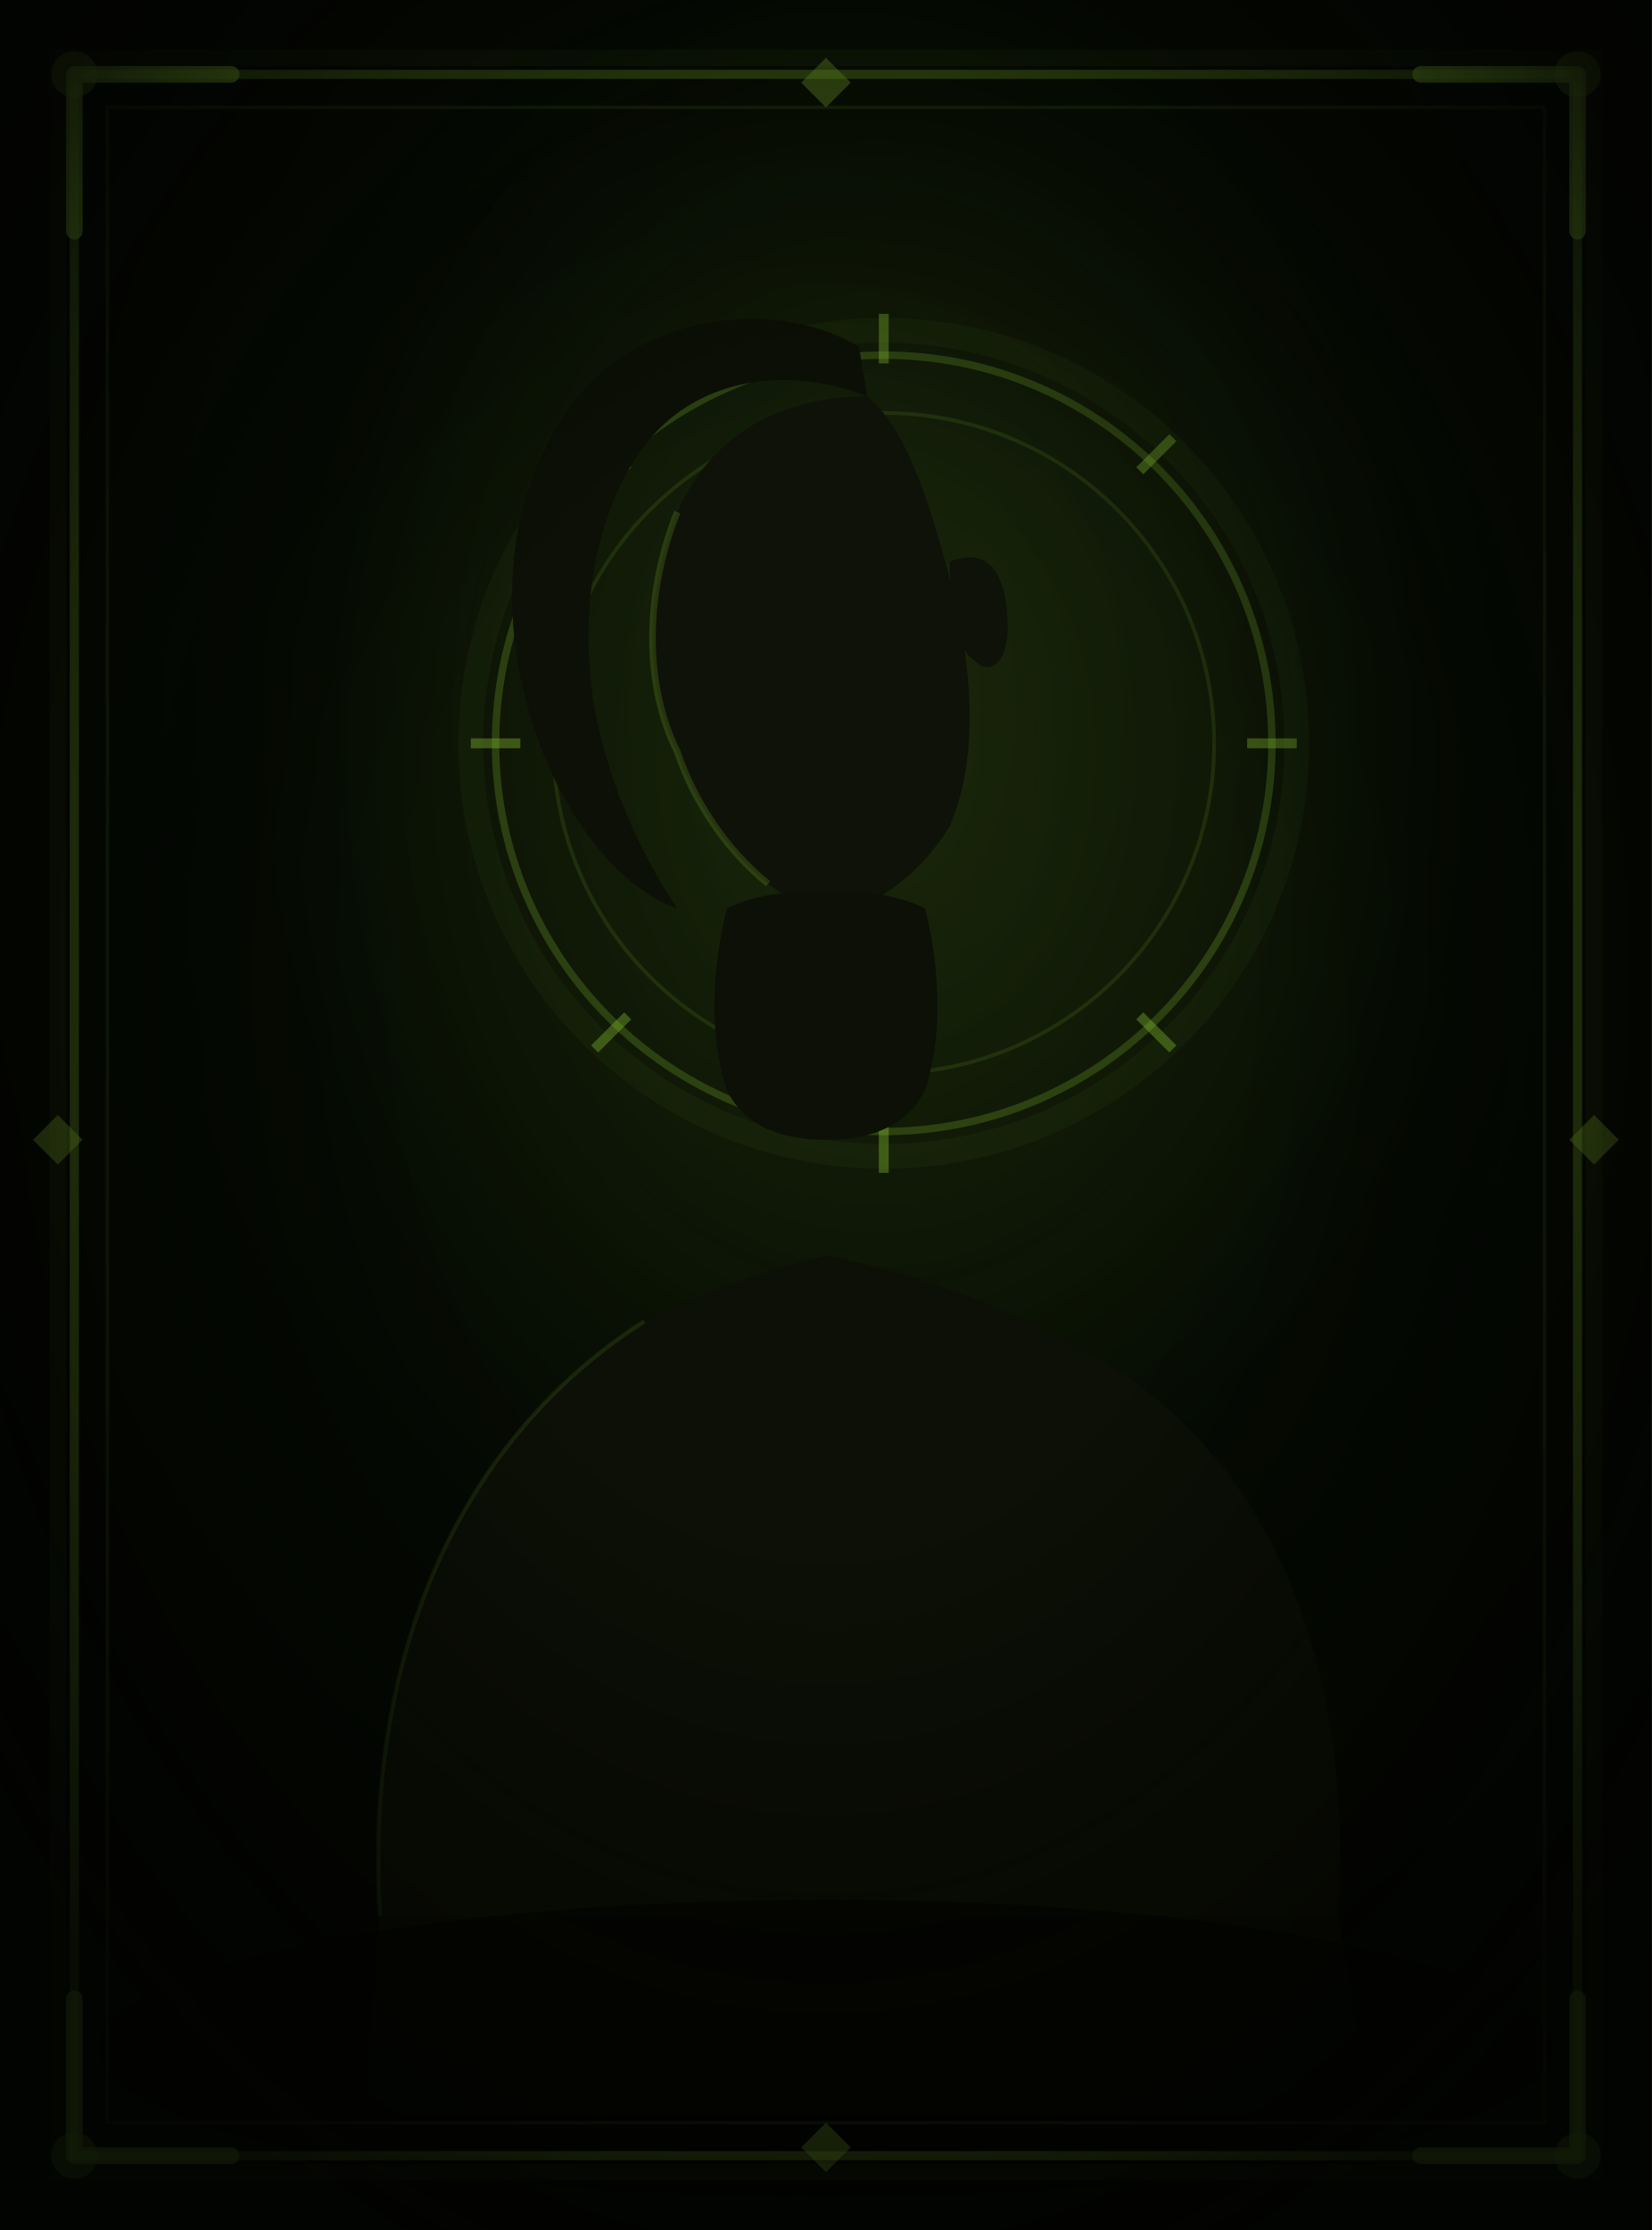
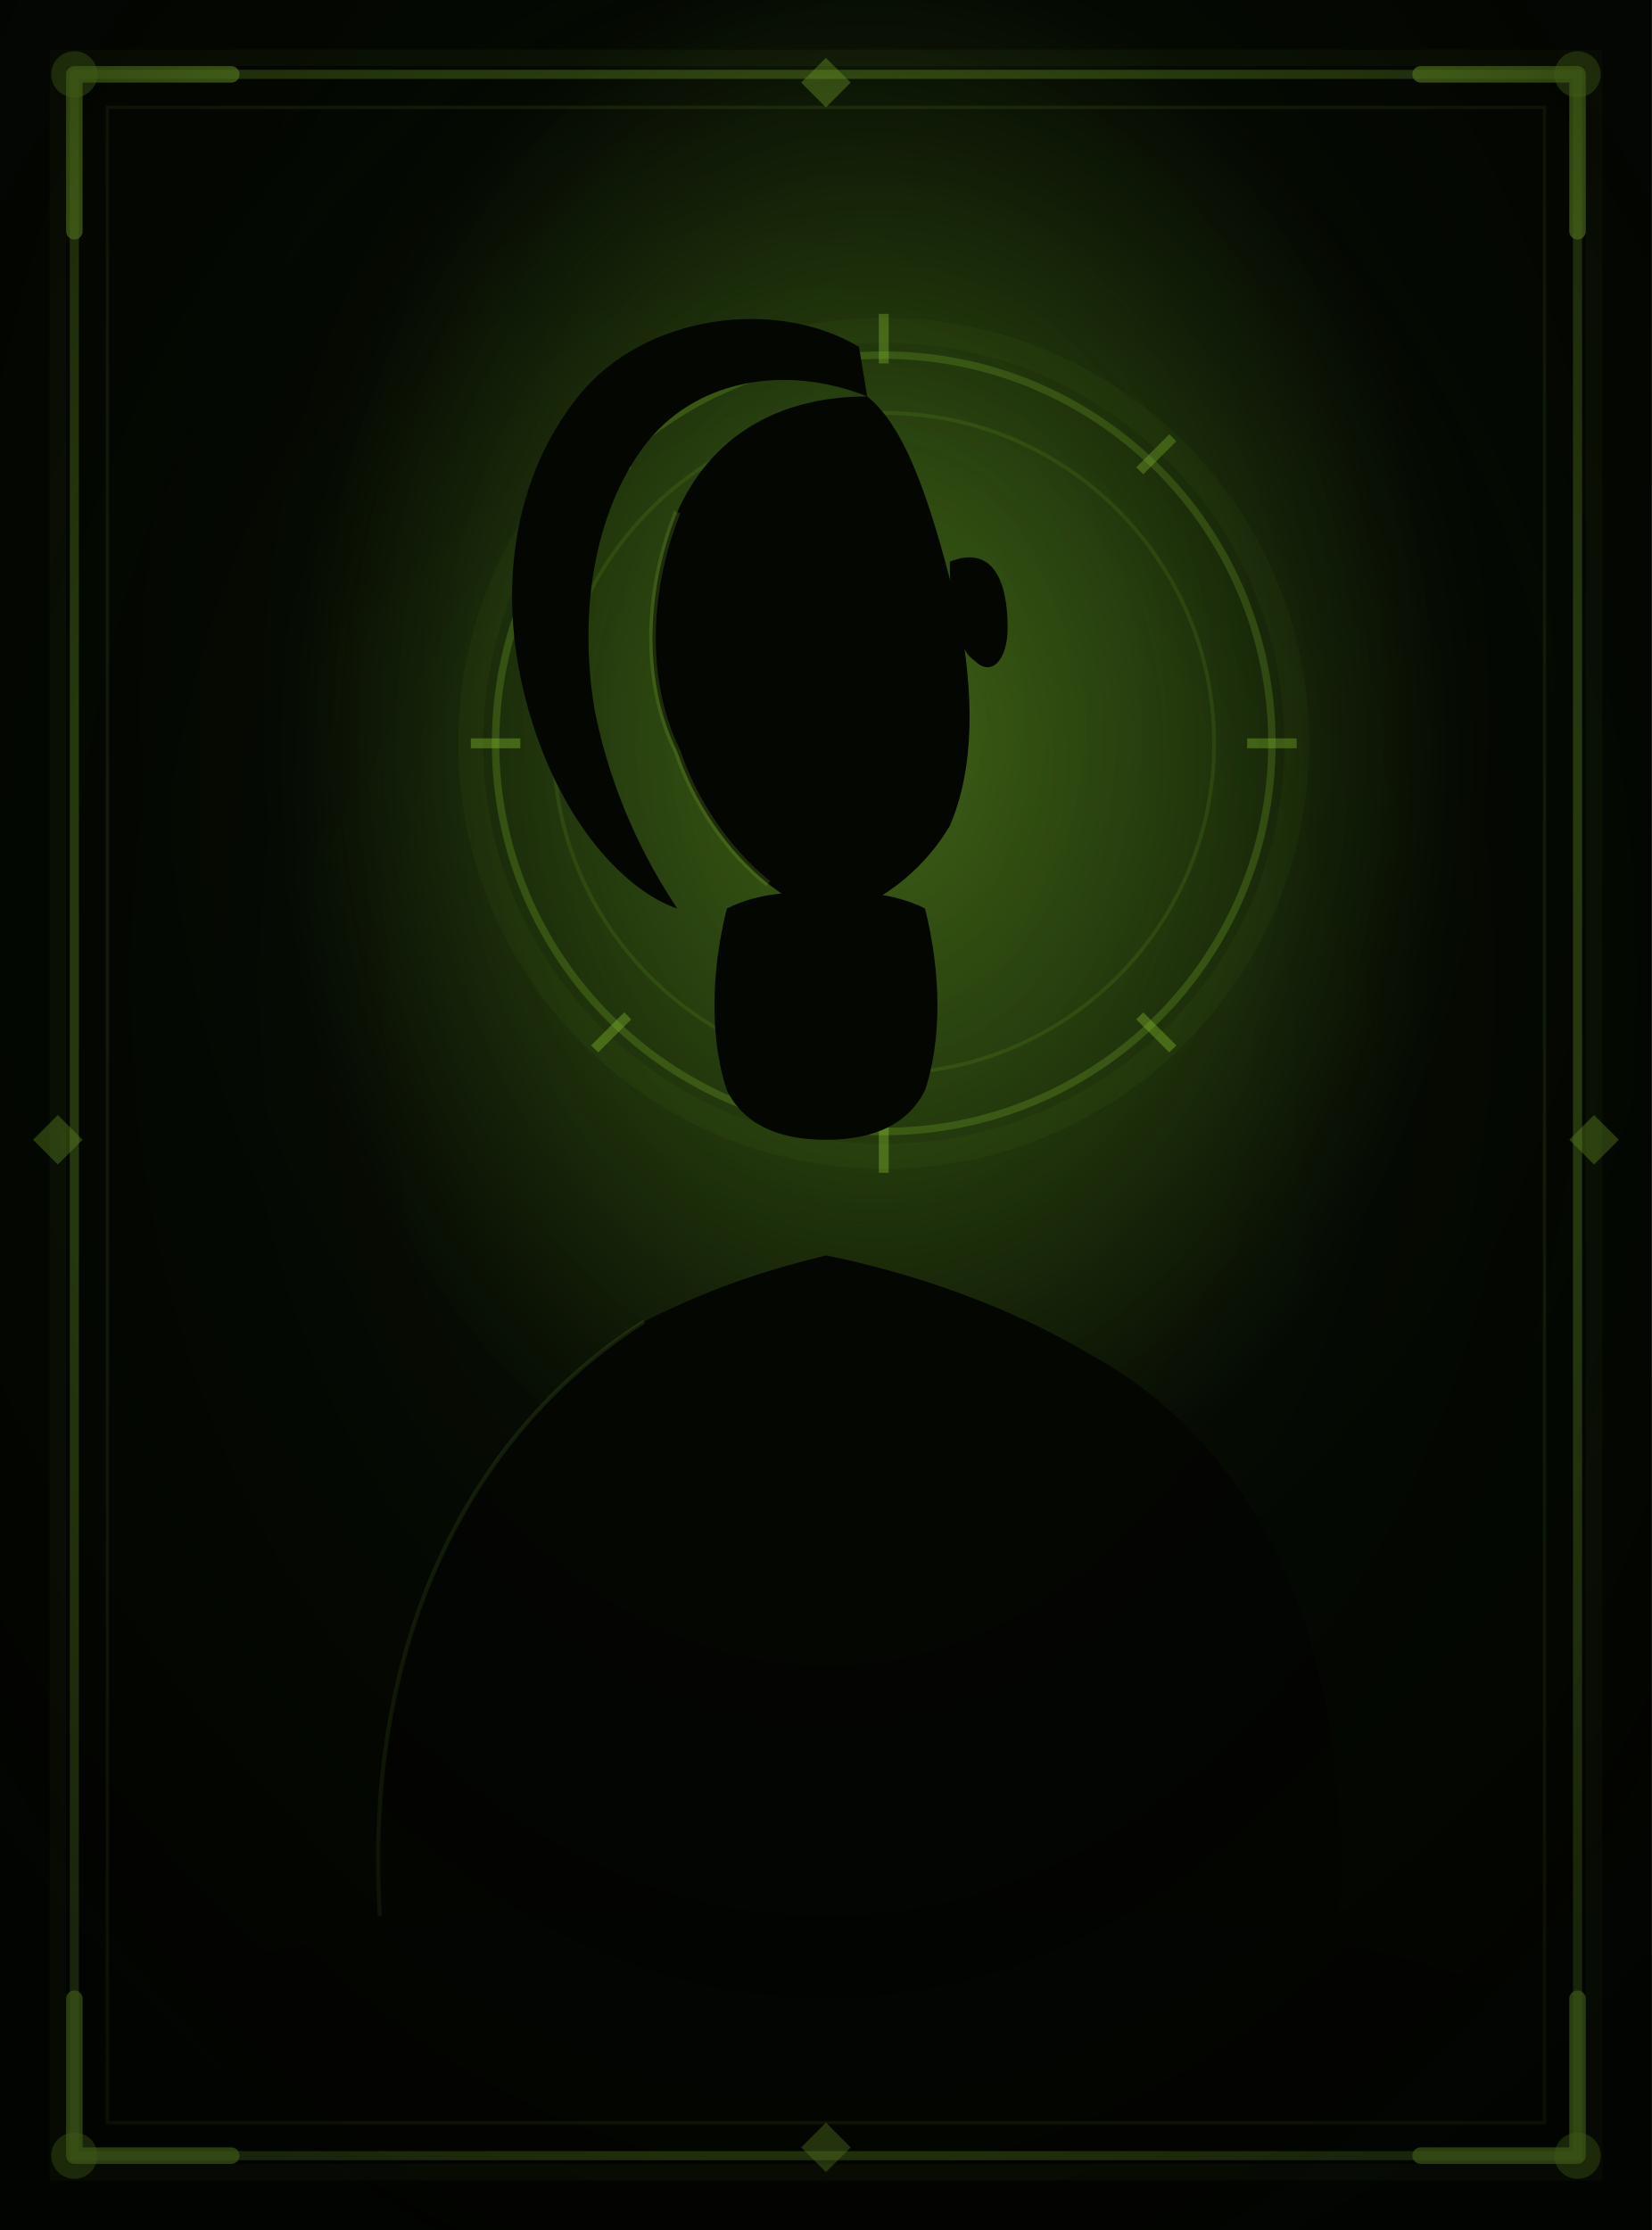
<svg xmlns="http://www.w3.org/2000/svg" viewBox="0 0 200 270">
  <defs>
    <radialGradient id="bg" cx="53%" cy="32%" r="75%">
-       <stop offset="0%" stop-color="#0e1606" />
+       <stop offset="0%" stop-color="#183008" />
      <stop offset="45%" stop-color="#060c03" />
      <stop offset="100%" stop-color="#030501" />
    </radialGradient>
    <radialGradient id="atm" cx="53%" cy="34%" r="36%">
-       <stop offset="0%" stop-color="#88c030" stop-opacity="0.11" />
+       <stop offset="0%" stop-color="#88c030" stop-opacity="0.35" />
      <stop offset="100%" stop-color="#88c030" stop-opacity="0" />
    </radialGradient>
    <radialGradient id="vig" cx="50%" cy="44%" r="62%">
      <stop offset="40%" stop-color="transparent" />
-       <stop offset="100%" stop-color="#020301" stop-opacity="0.88" />
+       <stop offset="100%" stop-color="#020301" stop-opacity="0.55" />
    </radialGradient>
  </defs>
  <rect width="200" height="270" fill="url(#bg)" />
  <rect width="200" height="270" fill="url(#atm)" />
  <circle cx="107" cy="90" r="50" fill="none" stroke="#88c030" stroke-width="3" stroke-opacity="0.05" />
  <circle cx="107" cy="90" r="47" fill="none" stroke="#88c030" stroke-width="0.9" stroke-opacity="0.24" />
  <circle cx="107" cy="90" r="40" fill="none" stroke="#88c030" stroke-width="0.45" stroke-opacity="0.13" />
  <line x1="107" y1="44" x2="107" y2="38" stroke="#88c030" stroke-width="1.2" stroke-opacity="0.38" />
  <line x1="138" y1="57" x2="142" y2="53" stroke="#88c030" stroke-width="1.2" stroke-opacity="0.38" />
  <line x1="151" y1="90" x2="157" y2="90" stroke="#88c030" stroke-width="1.2" stroke-opacity="0.38" />
  <line x1="138" y1="123" x2="142" y2="127" stroke="#88c030" stroke-width="1.2" stroke-opacity="0.38" />
  <line x1="107" y1="136" x2="107" y2="142" stroke="#88c030" stroke-width="1.2" stroke-opacity="0.38" />
  <line x1="76" y1="123" x2="72" y2="127" stroke="#88c030" stroke-width="1.2" stroke-opacity="0.38" />
  <line x1="63" y1="90" x2="57" y2="90" stroke="#88c030" stroke-width="1.2" stroke-opacity="0.38" />
  <line x1="76" y1="57" x2="72" y2="53" stroke="#88c030" stroke-width="1.2" stroke-opacity="0.38" />
  <path d="M107 84 L110 90 L107 96 L104 90 Z" fill="none" stroke="#88c030" stroke-width="0.7" stroke-opacity="0.22" />
-   <path d="M105 48 C95 44 84 46 78 54 C72 62 70 74 72 86 C74 96 78 104 82 110 C76 108 68 100 64 86 C60 72 62 58 70 48 C78 38 94 36 104 42 Z" fill="#0c1006" />
-   <path d="M105 48 C94 48 86 53 82 62 C78 72 78 83 82 91 C84 97 88 103 93 107 C97 110 100 112 104 110 C108 108 112 105 115 100 C118 93 118 84 116 74 C113 62 110 52 105 48 Z" fill="#0e1208" />
-   <path d="M115 68 C120 66 122 70 122 76 C122 80 120 82 118 80 C115 78 115 70 115 68 Z" fill="#0e1208" />
-   <path d="M82 74 C80 77 79 80 80 84 C82 86 84 84 84 80" fill="#0e1208" />
-   <path d="M88 110 C86 118 86 126 88 132 C90 136 94 138 100 138 C106 138 110 136 112 132 C114 126 114 118 112 110 C108 108 104 108 100 108 C96 108 92 108 88 110 Z" fill="#0c1006" />
-   <path d="M46 232 C44 200 56 174 78 160 C86 156 92 154 100 152 C110 154 122 158 132 164 C154 176 164 202 162 232 Z" fill="#0c1006" />
-   <path d="M44 256 L46 232 L162 232 L166 256 Z" fill="#0a0e05" />
+   <path d="M105 48 C95 44 84 46 78 54 C72 62 70 74 72 86 C74 96 78 104 82 110 C76 108 68 100 64 86 C60 72 62 58 70 48 C78 38 94 36 104 42 Z" fill="#040602" />
+   <path d="M105 48 C94 48 86 53 82 62 C78 72 78 83 82 91 C84 97 88 103 93 107 C97 110 100 112 104 110 C108 108 112 105 115 100 C118 93 118 84 116 74 C113 62 110 52 105 48 Z" fill="#040602" />
+   <path d="M115 68 C120 66 122 70 122 76 C122 80 120 82 118 80 C115 78 115 70 115 68 Z" fill="#040602" />
+   <path d="M82 74 C80 77 79 80 80 84 C82 86 84 84 84 80" fill="#040602" />
+   <path d="M88 110 C86 118 86 126 88 132 C90 136 94 138 100 138 C106 138 110 136 112 132 C114 126 114 118 112 110 C108 108 104 108 100 108 C96 108 92 108 88 110 Z" fill="#040602" />
+   <path d="M46 232 C44 200 56 174 78 160 C86 156 92 154 100 152 C110 154 122 158 132 164 C154 176 164 202 162 232 Z" fill="#040602" />
+   <path d="M44 256 L46 232 L162 232 L166 256 Z" fill="#040602" />
  <path d="M82 62 C78 72 78 83 82 91 C84 97 88 103 93 107" fill="none" stroke="#88c030" stroke-width="0.8" stroke-opacity="0.20" />
  <path d="M46 232 C44 200 56 174 78 160" fill="none" stroke="#88c030" stroke-width="0.5" stroke-opacity="0.13" />
-   <ellipse cx="100" cy="248" rx="88" ry="18" fill="#030401" fill-opacity="0.70" />
+   <ellipse cx="100" cy="248" rx="88" ry="18" fill="#040602" fill-opacity="0.70" />
  <rect x="7" y="7" width="186" height="256" fill="none" stroke="#88c030" stroke-width="2" stroke-opacity="0.07" />
  <rect x="9" y="9" width="182" height="252" fill="none" stroke="#88c030" stroke-width="1.1" stroke-opacity="0.38" />
  <rect x="13" y="13" width="174" height="244" fill="none" stroke="#88c030" stroke-width="0.4" stroke-opacity="0.15" />
  <path d="M9 9 L9 28 M9 9 L28 9" stroke="#88c030" stroke-width="2" stroke-opacity="0.68" fill="none" stroke-linecap="round" />
  <circle cx="9" cy="9" r="2.8" fill="#88c030" fill-opacity="0.40" />
  <path d="M191 9 L191 28 M191 9 L172 9" stroke="#88c030" stroke-width="2" stroke-opacity="0.68" fill="none" stroke-linecap="round" />
  <circle cx="191" cy="9" r="2.8" fill="#88c030" fill-opacity="0.40" />
  <path d="M9 261 L9 242 M9 261 L28 261" stroke="#88c030" stroke-width="2" stroke-opacity="0.68" fill="none" stroke-linecap="round" />
  <circle cx="9" cy="261" r="2.8" fill="#88c030" fill-opacity="0.40" />
  <path d="M191 261 L191 242 M191 261 L172 261" stroke="#88c030" stroke-width="2" stroke-opacity="0.68" fill="none" stroke-linecap="round" />
  <circle cx="191" cy="261" r="2.8" fill="#88c030" fill-opacity="0.40" />
  <path d="M100 7 L103 10 L100 13 L97 10 Z" fill="#88c030" fill-opacity="0.42" />
  <path d="M100 257 L103 260 L100 263 L97 260 Z" fill="#88c030" fill-opacity="0.42" />
  <path d="M7 135 L10 138 L7 141 L4 138 Z" fill="#88c030" fill-opacity="0.42" />
  <path d="M193 135 L196 138 L193 141 L190 138 Z" fill="#88c030" fill-opacity="0.42" />
  <rect width="200" height="270" fill="url(#vig)" />
</svg>
